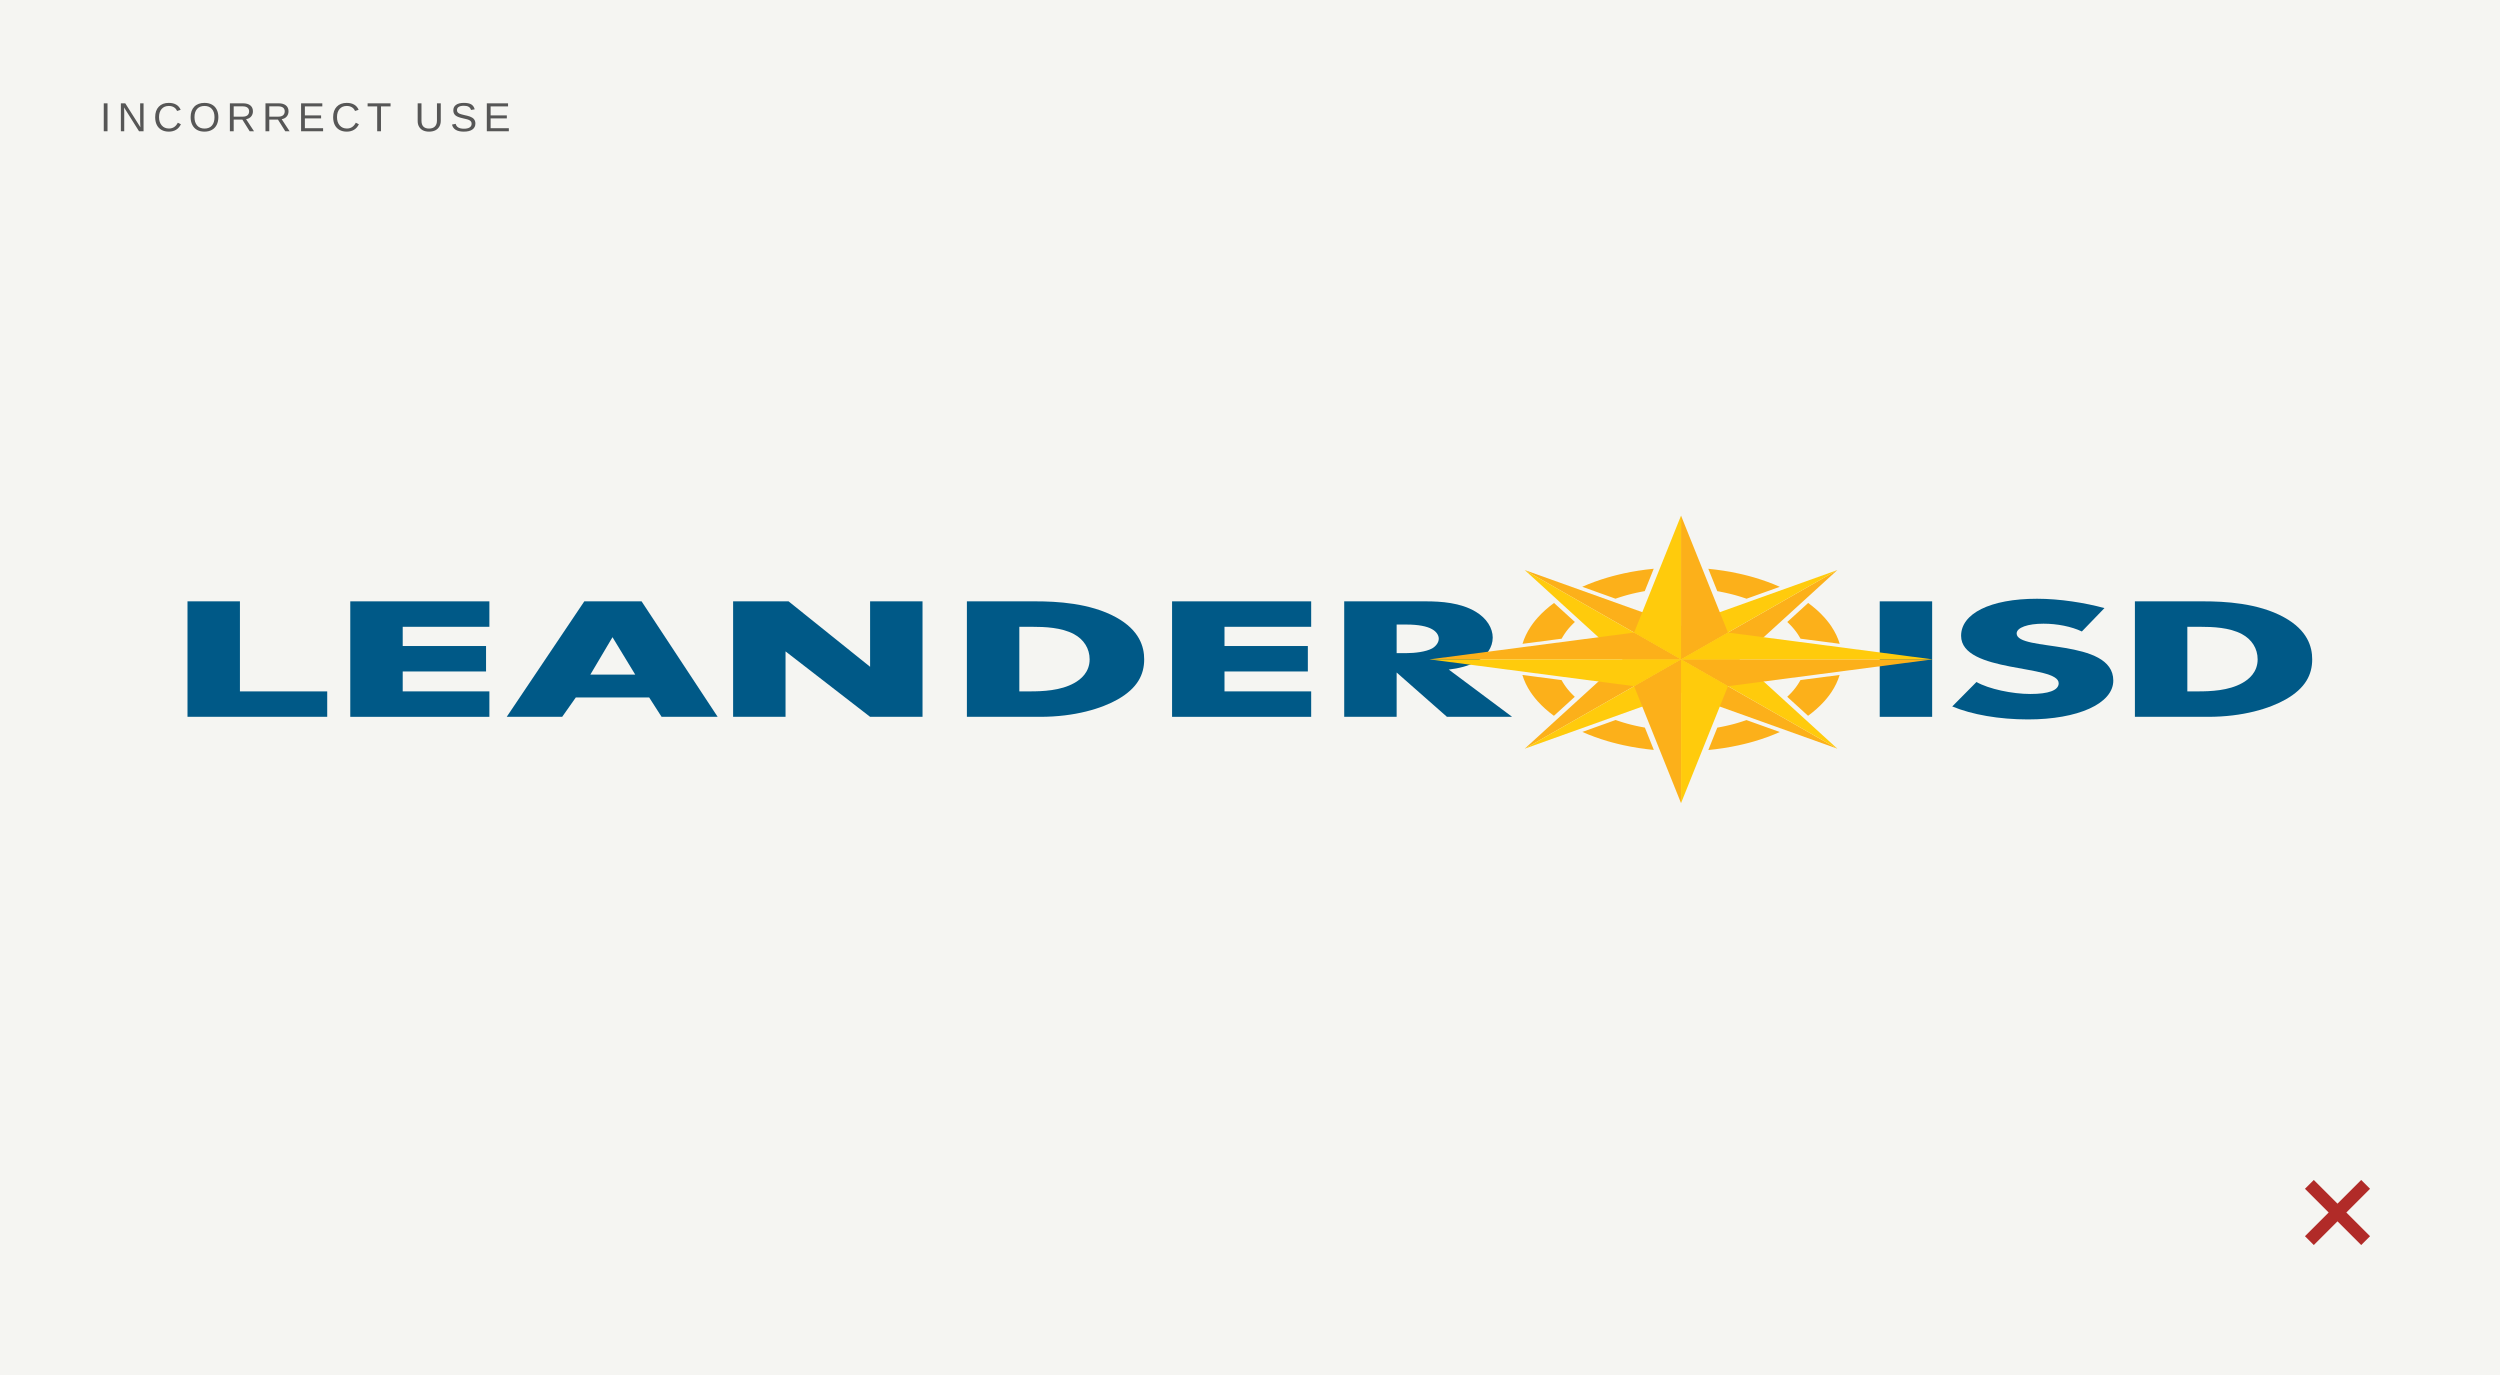
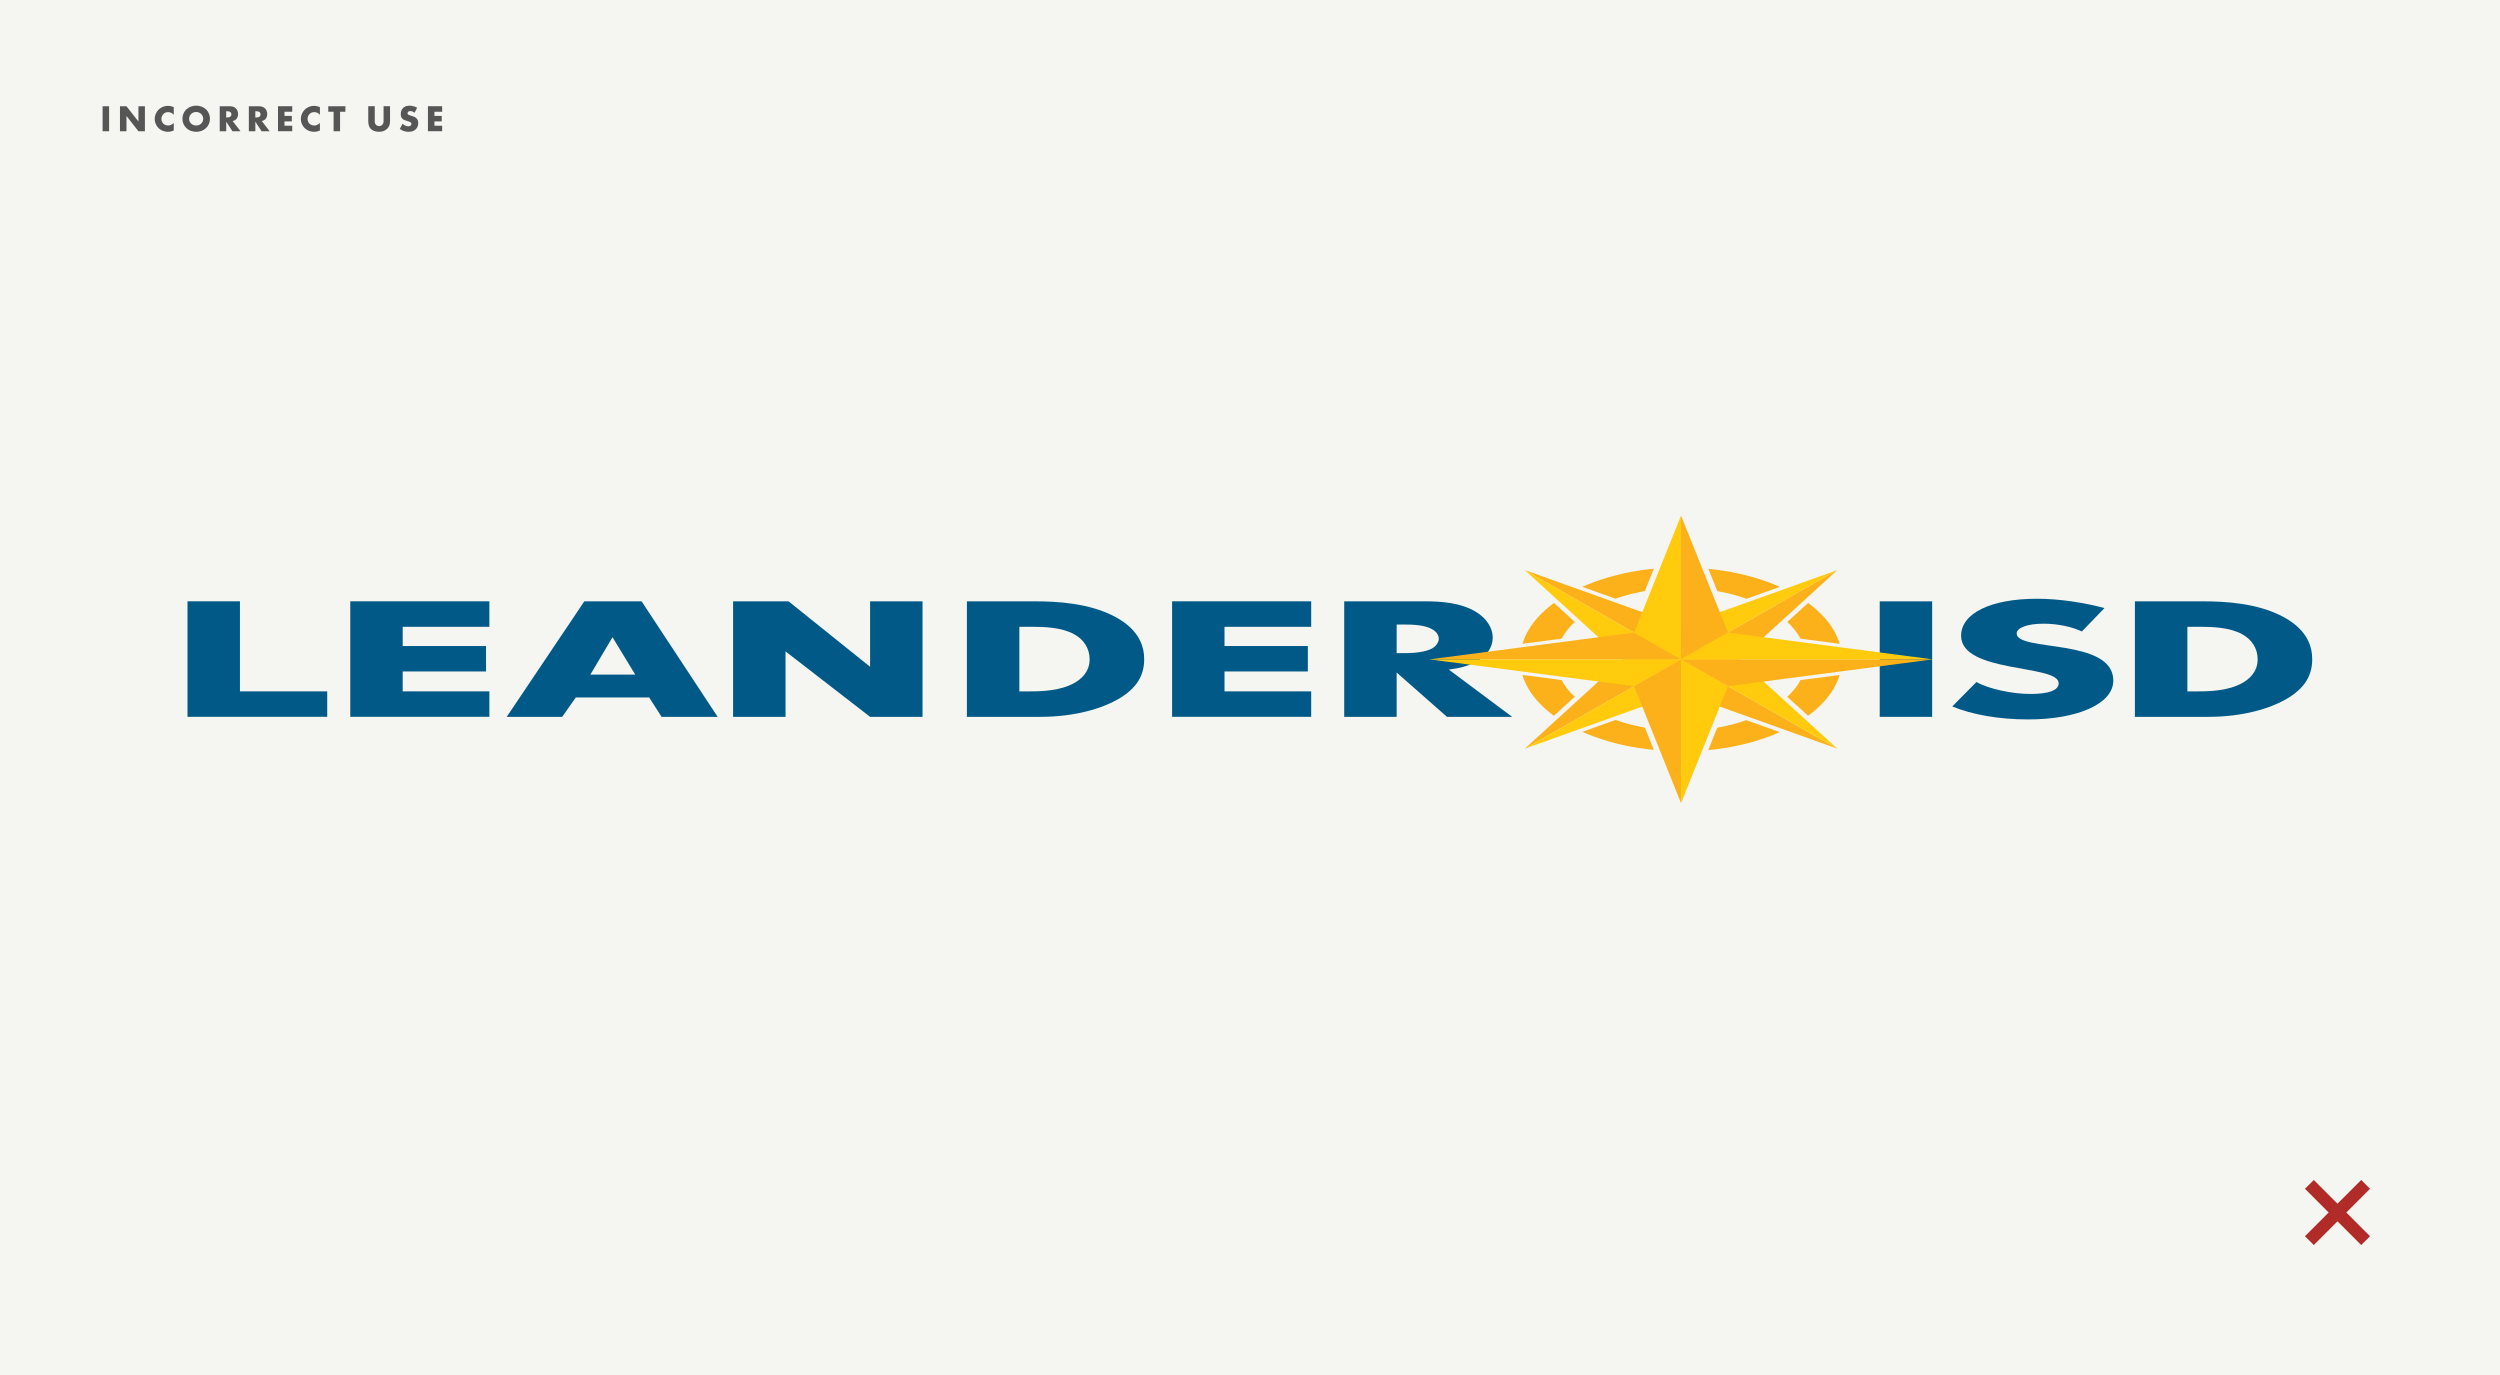
- <svg xmlns="http://www.w3.org/2000/svg" width="800" height="440" viewBox="0 0 800 440" role="img" aria-labelledby="title">
+ <svg xmlns="http://www.w3.org/2000/svg" id="Layer_2" data-name="Layer 2" viewBox="0 0 800 440">
  <defs>
-     <filter id="shadow" x="-30%" y="-50%" width="160%" height="200%">
-       <feDropShadow dx="7" dy="9" stdDeviation="3" flood-opacity=".5" />
-     </filter>
-     <linearGradient id="rainbow" x2="0" y2="1">
-       <stop stop-color="#8e247b" />
-       <stop offset="1" stop-color="#f36b32" />
-     </linearGradient>
+     <style>
+       .cls-1 {
+         fill: #ffcb0c;
+       }
+ 
+       .cls-2 {
+         isolation: isolate;
+       }
+ 
+       .cls-3 {
+         fill: #565656;
+       }
+ 
+       .cls-4 {
+         fill: #005987;
+       }
+ 
+       .cls-5 {
+         fill: #f5f5f2;
+       }
+ 
+       .cls-6 {
+         fill: #fcb01a;
+       }
+ 
+       .cls-7 {
+         stroke: #b12b28;
+         stroke-width: 4px;
+       }
+     </style>
  </defs>
-   <rect width="800" height="440" fill="#F5F5F2" />
-   <text x="32" y="42" font-family="Arial,sans-serif" font-size="13" letter-spacing="2" fill="#565656">INCORRECT USE</text>
-   <svg preserveAspectRatio="none" viewBox="0 0 1005 238" fill="none" x="60" y="165" width="680" height="92">
-     <path d="M24.797 70.964V145.496H66.076V166.566H0V70.964H24.797Z" fill="#005987" />
-     <path d="M142.773 92.034H101.78V107.943H141.197V129.013H101.78V145.496H142.773V166.566H76.984V70.964H142.773V92.034Z" fill="#005987" />
-     <path d="M218.338 150.513H183.651L177.201 166.566H150.972L187.665 70.964H214.755L250.731 166.566H224.214L218.338 150.513ZM211.745 131.593L200.995 100.634L190.531 131.593H211.745Z" fill="#005987" />
-     <path d="M258.041 166.566V70.964H284.271L322.827 125.143V70.964H347.623V166.566H322.827L282.837 112.387V166.566H258.041Z" fill="#005987" />
-     <path d="M368.608 166.566V70.964H401.144C410.747 70.964 426.801 72.254 439.127 84.15C450.307 94.9 452.457 108.66 452.457 118.98C452.457 131.593 449.304 142.773 439.987 152.09C432.39 159.686 419.634 166.566 403.294 166.566H368.608ZM393.404 145.496H398.421C404.441 145.496 412.897 144.923 419.347 138.617C422.501 135.607 426.657 129.587 426.657 118.98C426.657 110.093 423.934 102.497 419.204 98.053C413.327 92.607 405.587 92.034 399.424 92.034H393.404V145.496Z" fill="#005987" />
-     <path d="M531.433 92.034H490.44V107.943H529.856V129.013H490.44V145.496H531.433V166.566H465.643V70.964H531.433V92.034Z" fill="#005987" />
-     <path d="M585.756 70.964C592.922 70.964 602.096 72.11 609.119 79.42C614.566 85.01 617.289 93.324 617.289 100.92C617.289 109.09 614.422 116.257 609.692 120.843C605.966 124.427 600.949 126.577 596.506 127.437L626.462 166.566H595.646L571.853 129.873V166.566H547.056V70.964H585.756ZM571.853 113.82H576.583C580.309 113.82 585.613 112.817 588.622 109.95C590.486 108.087 591.776 104.933 591.776 101.924C591.776 98.913 590.629 95.904 588.479 93.897C586.186 91.604 582.029 90.17 576.583 90.17H571.853V113.82Z" fill="#005987" />
-     <path d="M825.118 70.964V166.566H800.322V70.964H825.118Z" fill="#005987" />
-     <path d="M906.617 76.554C897.386 72.153 885.533 68.814 874.726 68.814C852.394 68.814 838.806 81.226 838.806 99.473C838.806 130.633 884.959 123.008 884.959 138.746C884.959 144.737 880.043 147.647 871.543 147.647C863.044 147.647 851.878 143.533 846.073 137.728L834.621 157.966C843.909 164.732 856.766 168.716 870.44 168.716C894.004 168.716 910.788 155.716 910.788 136.538C910.788 101.107 865.079 112.917 865.079 97.566C865.079 92.664 870.368 89.454 877.764 89.454C884.228 89.454 891.022 91.804 895.924 95.904L906.603 76.554H906.617Z" fill="#005987" />
-     <path d="M921.007 166.566V70.964H953.544C963.147 70.964 979.2 72.254 991.527 84.15C1002.71 94.9 1004.86 108.66 1004.86 118.98C1004.86 131.593 1001.7 142.773 992.387 152.09C984.79 159.686 972.034 166.566 955.694 166.566H921.007ZM945.804 145.496H950.82C956.84 145.496 965.297 144.923 971.747 138.617C974.9 135.607 979.057 129.587 979.057 118.98C979.057 110.093 976.334 102.497 971.604 98.053C965.727 92.607 957.987 92.034 951.824 92.034H945.804V145.496Z" fill="#005987" />
-     <path d="M723.5 62.532C723.772 62.618 724.044 62.704 724.317 62.79C724.632 62.891 724.962 62.991 725.277 63.105C725.679 63.234 726.08 63.378 726.467 63.536C726.797 63.65 727.112 63.765 727.442 63.894C727.829 64.037 728.202 64.195 728.589 64.353C728.919 64.482 729.248 64.625 729.578 64.754C729.951 64.912 730.309 65.07 730.667 65.242C730.997 65.399 731.327 65.543 731.671 65.7C732.015 65.872 732.373 66.044 732.718 66.216C733.047 66.388 733.391 66.546 733.721 66.732C734.051 66.904 734.38 67.091 734.725 67.277C735.054 67.463 735.384 67.65 735.714 67.836C736.043 68.023 736.359 68.223 736.688 68.41C736.904 68.539 737.119 68.668 737.334 68.797L753.06 58.934C749.318 56.024 745.304 53.458 741.061 51.264C740.975 51.221 740.874 51.164 740.788 51.121C740.258 50.849 739.728 50.605 739.197 50.347C738.954 50.232 738.695 50.103 738.452 49.988C738.079 49.816 737.706 49.659 737.334 49.487C736.918 49.3 736.502 49.114 736.072 48.928C735.857 48.842 735.656 48.755 735.441 48.669C734.854 48.426 734.251 48.182 733.649 47.953C733.606 47.938 733.563 47.924 733.52 47.91C728.962 46.175 724.188 44.856 719.256 44.01L723.5 62.546V62.532Z" fill="#FCB01A" />
-     <path d="M737.334 169.232C737.119 169.361 736.903 169.49 736.674 169.619C736.359 169.805 736.029 170.006 735.699 170.193C735.37 170.379 735.04 170.565 734.71 170.752C734.38 170.938 734.051 171.11 733.721 171.296C733.391 171.468 733.047 171.64 732.718 171.812C732.373 171.984 732.029 172.156 731.685 172.329C731.356 172.486 731.026 172.644 730.682 172.787C730.323 172.945 729.951 173.117 729.592 173.275C729.263 173.418 728.933 173.547 728.603 173.676C728.216 173.834 727.843 173.991 727.456 174.135C727.141 174.264 726.811 174.379 726.482 174.493C726.08 174.637 725.679 174.78 725.277 174.923C724.962 175.038 724.632 175.138 724.317 175.239C724.044 175.325 723.772 175.425 723.5 175.511L719.256 194.047C724.188 193.201 728.947 191.897 733.506 190.162C733.549 190.148 733.606 190.133 733.649 190.105C734.251 189.875 734.839 189.632 735.427 189.388C735.642 189.302 735.857 189.216 736.072 189.13C736.488 188.958 736.904 188.757 737.319 188.585C737.692 188.413 738.079 188.255 738.452 188.083C738.695 187.969 738.939 187.84 739.197 187.725C739.728 187.467 740.258 187.209 740.788 186.951C740.874 186.908 740.975 186.851 741.061 186.807C745.304 184.628 749.332 182.048 753.06 179.138L737.334 169.275V169.232Z" fill="#FCB01A" />
-     <path d="M762.822 136.145C762.736 136.418 762.65 136.69 762.564 136.963C762.464 137.292 762.363 137.608 762.249 137.923C762.12 138.324 761.976 138.726 761.819 139.127C761.704 139.457 761.589 139.772 761.46 140.102C761.317 140.489 761.159 140.862 761.002 141.249C760.873 141.579 760.729 141.908 760.6 142.238C760.442 142.611 760.285 142.969 760.113 143.328C759.969 143.657 759.812 143.987 759.654 144.317C759.482 144.661 759.31 145.019 759.138 145.363C758.966 145.693 758.808 146.037 758.636 146.367C758.464 146.696 758.278 147.041 758.091 147.37C757.905 147.7 757.733 148.03 757.532 148.359C757.346 148.689 757.16 149.004 756.959 149.32C756.83 149.535 756.701 149.764 756.572 149.979L766.435 165.705C769.345 161.978 771.911 157.964 774.09 153.721C774.147 153.621 774.19 153.52 774.248 153.42C774.506 152.904 774.764 152.388 775.007 151.857C775.136 151.599 775.265 151.341 775.38 151.083C775.552 150.725 775.71 150.352 775.868 149.994C776.054 149.564 776.255 149.134 776.441 148.703C776.527 148.503 776.599 148.302 776.685 148.101C776.928 147.499 777.186 146.897 777.416 146.281C777.416 146.252 777.444 146.209 777.459 146.18C779.208 141.607 780.512 136.834 781.358 131.888L762.822 136.131V136.145Z" fill="#FCB01A" />
-     <path d="M756.586 88.021C756.715 88.236 756.844 88.451 756.973 88.666C757.174 88.996 757.36 89.311 757.546 89.641C757.733 89.97 757.919 90.3 758.106 90.63C758.292 90.96 758.464 91.289 758.65 91.633C758.822 91.963 758.994 92.293 759.152 92.637C759.324 92.981 759.496 93.325 759.668 93.683C759.826 94.013 759.983 94.343 760.127 94.687C760.284 95.045 760.457 95.404 760.614 95.776C760.758 96.106 760.887 96.436 761.03 96.766C761.188 97.138 761.331 97.525 761.489 97.912C761.618 98.228 761.732 98.557 761.847 98.887C761.99 99.288 762.134 99.69 762.277 100.091C762.392 100.407 762.492 100.736 762.593 101.052C762.679 101.324 762.779 101.597 762.865 101.869L781.401 106.112C780.555 101.195 779.251 96.436 777.516 91.877C777.502 91.82 777.473 91.762 777.459 91.705C777.229 91.117 776.986 90.529 776.756 89.942C776.67 89.727 776.584 89.497 776.484 89.282C776.312 88.867 776.125 88.465 775.939 88.049C775.767 87.662 775.595 87.275 775.423 86.903C775.308 86.659 775.194 86.415 775.079 86.186C774.821 85.641 774.563 85.111 774.29 84.566C774.247 84.48 774.204 84.408 774.161 84.322C771.982 80.064 769.402 76.036 766.478 72.295L756.615 88.021H756.586Z" fill="#FCB01A" />
-     <path d="M649.886 101.855C649.972 101.582 650.073 101.31 650.159 101.038C650.259 100.722 650.359 100.407 650.474 100.091C650.617 99.69 650.761 99.289 650.904 98.887C651.019 98.558 651.133 98.242 651.262 97.912C651.406 97.525 651.563 97.153 651.721 96.766C651.85 96.436 651.994 96.106 652.123 95.776C652.28 95.404 652.438 95.045 652.61 94.687C652.768 94.357 652.911 94.013 653.069 93.683C653.241 93.339 653.413 92.995 653.585 92.651C653.757 92.322 653.915 91.977 654.101 91.648C654.273 91.318 654.459 90.988 654.631 90.659C654.818 90.329 655.004 89.985 655.19 89.655C655.377 89.325 655.563 89.01 655.764 88.695C655.893 88.48 656.022 88.25 656.151 88.035L646.288 72.309C643.378 76.051 640.797 80.064 638.618 84.322C638.575 84.408 638.532 84.494 638.489 84.58C638.217 85.111 637.959 85.641 637.701 86.186C637.586 86.43 637.457 86.673 637.343 86.917C637.171 87.29 636.998 87.677 636.841 88.049C636.654 88.465 636.468 88.881 636.296 89.297C636.21 89.512 636.124 89.727 636.038 89.942C635.794 90.529 635.551 91.117 635.321 91.719C635.307 91.762 635.278 91.82 635.264 91.877C633.529 96.436 632.225 101.195 631.379 106.127L649.915 101.883L649.886 101.855Z" fill="#FCB01A" />
-     <path d="M679.188 47.881C679.188 47.881 679.102 47.91 679.059 47.924C678.457 48.153 677.855 48.397 677.267 48.641C677.052 48.727 676.852 48.813 676.637 48.899C676.207 49.085 675.791 49.272 675.375 49.458C675.002 49.63 674.63 49.788 674.257 49.96C673.999 50.074 673.755 50.203 673.497 50.318C672.967 50.576 672.436 50.82 671.92 51.092C671.82 51.135 671.734 51.193 671.633 51.236C667.39 53.414 663.376 55.995 659.635 58.905L675.361 68.768C675.576 68.639 675.791 68.51 676.006 68.381C676.336 68.18 676.651 67.994 676.981 67.808C677.31 67.621 677.64 67.435 677.97 67.248C678.3 67.062 678.629 66.89 678.973 66.704C679.303 66.532 679.647 66.36 679.977 66.188C680.321 66.016 680.665 65.844 681.023 65.671C681.353 65.514 681.683 65.37 682.027 65.213C682.385 65.055 682.758 64.883 683.116 64.725C683.446 64.582 683.776 64.453 684.105 64.324C684.493 64.166 684.865 64.008 685.252 63.865C685.582 63.736 685.897 63.621 686.227 63.507C686.628 63.363 687.016 63.22 687.417 63.077C687.732 62.962 688.062 62.862 688.377 62.761C688.65 62.675 688.922 62.575 689.195 62.503L693.438 43.967C688.506 44.813 683.733 46.118 679.174 47.852L679.188 47.881Z" fill="#FCB01A" />
-     <path d="M656.122 149.979C655.993 149.764 655.864 149.549 655.735 149.334C655.549 149.019 655.348 148.689 655.162 148.359C654.975 148.03 654.789 147.7 654.603 147.356C654.416 147.026 654.244 146.697 654.058 146.367C653.886 146.037 653.714 145.693 653.542 145.363C653.37 145.019 653.198 144.675 653.026 144.317C652.868 143.987 652.725 143.657 652.567 143.328C652.395 142.969 652.237 142.597 652.08 142.224C651.936 141.894 651.807 141.579 651.678 141.249C651.52 140.862 651.363 140.489 651.219 140.102C651.09 139.787 650.976 139.457 650.861 139.127C650.718 138.726 650.574 138.325 650.431 137.923C650.316 137.608 650.216 137.278 650.116 136.963C650.03 136.69 649.929 136.418 649.857 136.146L631.322 131.902C632.167 136.834 633.472 141.607 635.221 146.18C635.235 146.223 635.249 146.252 635.264 146.295C635.493 146.897 635.737 147.499 635.995 148.101C636.081 148.302 636.167 148.517 636.253 148.718C636.439 149.148 636.626 149.578 636.812 149.994C636.97 150.366 637.142 150.725 637.3 151.098C637.414 151.356 637.543 151.614 637.672 151.872C637.93 152.402 638.174 152.918 638.432 153.434C638.475 153.535 638.532 153.621 638.575 153.721C640.754 157.964 643.32 161.978 646.231 165.72L656.093 149.994L656.122 149.979Z" fill="#FCB01A" />
-     <path d="M689.209 175.468C688.937 175.382 688.664 175.296 688.392 175.196C688.076 175.095 687.747 174.995 687.431 174.88C687.03 174.737 686.628 174.594 686.227 174.45C685.897 174.336 685.582 174.221 685.252 174.092C684.865 173.948 684.478 173.791 684.105 173.633C683.776 173.504 683.446 173.361 683.131 173.232C682.758 173.074 682.399 172.916 682.041 172.744C681.711 172.587 681.382 172.443 681.052 172.286C680.708 172.113 680.364 171.941 680.02 171.769C679.69 171.597 679.346 171.44 679.016 171.253C678.687 171.081 678.357 170.895 678.027 170.709C677.697 170.522 677.353 170.336 677.038 170.15C676.708 169.963 676.393 169.762 676.063 169.576C675.848 169.447 675.619 169.318 675.404 169.189L659.677 179.052C663.419 181.962 667.433 184.528 671.676 186.722C671.777 186.765 671.863 186.822 671.963 186.865C672.494 187.137 673.024 187.381 673.554 187.639C673.798 187.754 674.056 187.883 674.3 187.997C674.673 188.169 675.045 188.341 675.432 188.499C675.848 188.685 676.264 188.872 676.68 189.058C676.895 189.144 677.11 189.23 677.31 189.316C677.898 189.56 678.5 189.804 679.088 190.033C679.131 190.047 679.174 190.062 679.217 190.076C683.776 191.811 688.549 193.13 693.481 193.961L689.238 175.425L689.209 175.468Z" fill="#FCB01A" />
-     <path d="M632.426 45.071L706.354 119V91.418L632.426 45.071Z" fill="#FCB01A" />
-     <path d="M632.426 192.929L706.354 119H678.773L632.426 192.929Z" fill="#FCB01A" />
-     <path d="M780.283 192.929L706.354 119V146.582L780.283 192.929Z" fill="#FCB01A" />
-     <path d="M780.283 45.071L706.354 119H733.936L780.283 45.071Z" fill="#FCB01A" />
-     <path d="M632.426 45.071L706.354 119H678.773L632.426 45.071Z" fill="#FFCB0C" />
-     <path d="M780.283 45.071L706.354 119V91.418L780.283 45.071Z" fill="#FFCB0C" />
-     <path d="M780.283 192.929L706.354 119H733.936L780.283 192.929Z" fill="#FFCB0C" />
-     <path d="M632.426 192.929L706.354 119V146.582L632.426 192.929Z" fill="#FFCB0C" />
-     <path d="M706.354 0V119L728.546 96.808L706.354 0Z" fill="#FCB01A" />
-     <path d="M587.354 119H706.354L684.163 96.808L587.354 119Z" fill="#FCB01A" />
-     <path d="M706.355 238V119L684.163 141.192L706.355 238Z" fill="#FCB01A" />
-     <path d="M825.354 119H706.354L728.546 141.192L825.354 119Z" fill="#FCB01A" />
-     <path d="M706.355 0V119L684.163 96.808L706.355 0Z" fill="#FFCB0C" />
-     <path d="M825.354 119H706.354L728.546 96.808L825.354 119Z" fill="#FFCB0C" />
-     <path d="M706.354 238V119L728.546 141.192L706.354 238Z" fill="#FFCB0C" />
-     <path d="M587.354 119H706.354L684.163 141.192L587.354 119Z" fill="#FFCB0C" />
-   </svg>
-   <g transform="translate(748 388)" stroke="#B12B28" stroke-width="4">
-     <path d="M-9-9 9 9M9-9-9 9" />
+   <g id="Layer_1-2" data-name="Layer 1">
+     <rect class="cls-5" width="800" height="440" />
+     <path class="cls-4" d="M76.78,192.43v28.81h27.93v8.14h-44.71v-36.96h16.78Z" />
+     <path class="cls-4" d="M156.6,200.58h-27.74v6.15h26.67v8.14h-26.67v6.37h27.74v8.14h-44.51v-36.96h44.51v8.14Z" />
+     <path class="cls-4" d="M207.73,223.18h-23.47l-4.36,6.21h-17.75l24.83-36.96h18.33l24.34,36.96h-17.94l-3.98-6.21ZM203.27,215.87l-7.27-11.97-7.08,11.97h14.35Z" />
+     <path class="cls-4" d="M234.59,229.39v-36.96h17.75l26.09,20.94v-20.94h16.78v36.96h-16.78l-27.06-20.94v20.94h-16.78Z" />
+     <path class="cls-4" d="M309.41,229.39v-36.96h22.01c6.5,0,17.36.5,25.7,5.1,7.56,4.16,9.02,9.47,9.02,13.46,0,4.88-2.13,9.2-8.44,12.8-5.14,2.94-13.77,5.6-24.83,5.6h-23.47ZM326.18,221.24h3.39c4.07,0,9.79-.22,14.16-2.66,2.13-1.16,4.95-3.49,4.95-7.59,0-3.44-1.84-6.37-5.04-8.09-3.98-2.11-9.21-2.33-13.38-2.33h-4.07v20.67Z" />
+     <path class="cls-4" d="M419.58,200.58h-27.74v6.15h26.67v8.14h-26.67v6.37h27.74v8.14h-44.51v-36.96h44.51v8.14Z" />
+     <path class="cls-4" d="M456.33,192.43c4.85,0,11.06.44,15.81,3.27,3.69,2.16,5.53,5.37,5.53,8.31,0,3.16-1.94,5.93-5.14,7.7-2.52,1.39-5.92,2.22-8.92,2.55l20.27,15.13h-20.85l-16.1-14.18v14.18h-16.78v-36.96h26.19ZM446.93,209h3.2c2.52,0,6.11-.39,8.15-1.5,1.26-.72,2.13-1.94,2.13-3.1s-.78-2.33-2.23-3.1c-1.55-.89-4.36-1.44-8.05-1.44h-3.2v9.14Z" />
+     <path class="cls-4" d="M618.29,192.43v36.96h-16.78v-36.96h16.78Z" />
+     <path class="cls-4" d="M673.43,194.59c-6.25-1.7-14.27-2.99-21.58-2.99-15.11,0-24.3,4.8-24.3,11.85,0,12.05,31.23,9.1,31.23,15.18,0,2.32-3.33,3.44-9.08,3.44s-13.31-1.59-17.23-3.83l-7.75,7.82c6.28,2.62,14.98,4.16,24.24,4.16,15.94,0,27.3-5.03,27.3-12.44,0-13.7-30.93-9.13-30.93-15.06,0-1.89,3.58-3.14,8.58-3.14,4.37,0,8.97.91,12.29,2.49l7.23-7.48h0Z" />
+     <path class="cls-4" d="M683.17,229.39v-36.96h22.02c6.5,0,17.36.5,25.7,5.1,7.57,4.16,9.02,9.47,9.02,13.46,0,4.88-2.14,9.2-8.44,12.8-5.14,2.94-13.77,5.6-24.83,5.6h-23.47ZM699.95,221.24h3.39c4.07,0,9.8-.22,14.16-2.66,2.13-1.16,4.95-3.49,4.95-7.59,0-3.44-1.84-6.37-5.04-8.09-3.98-2.11-9.21-2.33-13.38-2.33h-4.07v20.67Z" />
+     <path class="cls-6" d="M549.53,189.17c.18.03.37.07.55.1.21.04.44.08.65.12.27.05.54.11.81.17.22.04.44.09.66.14.26.06.51.12.78.18.22.05.45.11.67.16.25.06.49.12.74.19.22.06.45.12.68.18.23.07.47.13.71.2.22.07.46.13.68.2.22.07.45.14.68.21.22.07.45.14.67.22.22.07.44.15.66.22.15.05.29.1.44.15l10.64-3.81c-2.53-1.12-5.25-2.12-8.12-2.96-.06-.02-.13-.04-.18-.06-.36-.11-.72-.2-1.08-.3-.16-.04-.34-.09-.5-.14-.25-.07-.5-.13-.76-.19-.28-.07-.56-.14-.85-.22-.15-.03-.28-.07-.43-.1-.4-.09-.81-.19-1.21-.28-.03,0-.06-.01-.09-.02-3.08-.67-6.31-1.18-9.65-1.51l2.87,7.17h0Z" />
+     <path class="cls-6" d="M558.89,230.42c-.15.05-.29.1-.45.15-.21.07-.44.15-.66.22-.22.07-.45.14-.67.22-.22.07-.45.14-.67.21-.22.07-.46.13-.68.2-.23.07-.47.13-.7.2-.22.06-.45.12-.68.18-.24.06-.49.13-.74.19-.22.06-.45.11-.67.16-.26.06-.51.12-.78.18-.21.05-.44.09-.66.14-.27.06-.54.11-.82.17-.21.04-.44.08-.65.12-.18.03-.37.07-.55.11l-2.87,7.17c3.34-.33,6.56-.83,9.64-1.5.03,0,.07-.01.1-.02.41-.09.81-.18,1.2-.28.15-.03.29-.07.44-.1.28-.07.56-.14.84-.21.25-.07.51-.13.77-.19.16-.04.33-.09.5-.14.36-.1.72-.2,1.08-.3.06-.02.13-.04.18-.06,2.87-.84,5.6-1.84,8.12-2.96l-10.64-3.81v-.02Z" />
+     <path class="cls-6" d="M576.14,217.63c-.06.11-.12.21-.17.32-.07.13-.14.25-.21.37-.09.16-.18.31-.29.47-.08.13-.16.25-.24.38-.1.15-.2.29-.31.44-.09.13-.18.25-.27.38-.11.14-.21.28-.33.42-.1.13-.2.25-.31.38-.12.13-.23.27-.35.4-.12.13-.22.26-.34.39-.12.13-.24.26-.37.39-.13.13-.24.26-.38.38-.13.13-.25.25-.39.37-.09.08-.17.17-.26.25l6.67,6.08c1.97-1.44,3.71-2.99,5.18-4.63.04-.04.07-.08.11-.12.17-.2.35-.4.51-.6.09-.1.17-.2.25-.3.12-.14.22-.28.33-.42.13-.17.26-.33.39-.5.06-.08.11-.16.17-.23.16-.23.34-.47.49-.7,0-.01.02-.03.03-.04,1.18-1.77,2.07-3.61,2.64-5.52l-12.54,1.64h0Z" />
+     <path class="cls-6" d="M571.92,199.02c.09.08.17.17.26.25.14.13.26.25.39.38.13.13.25.25.38.38.13.13.24.25.37.39.12.13.23.25.34.39.12.13.23.27.35.4.11.13.21.25.31.39.11.14.22.28.33.42.1.13.18.25.28.38.11.14.2.29.31.44.09.12.16.25.24.38.1.16.19.31.29.47.08.12.15.25.21.37.06.11.13.21.18.32l12.54,1.64c-.57-1.9-1.45-3.74-2.63-5.5,0-.02-.03-.04-.04-.07-.16-.23-.32-.45-.48-.68-.06-.08-.12-.17-.18-.25-.12-.16-.24-.32-.37-.48-.12-.15-.23-.3-.35-.44-.08-.09-.15-.19-.23-.28-.17-.21-.35-.42-.53-.63-.03-.03-.06-.06-.09-.09-1.47-1.65-3.22-3.2-5.2-4.65l-6.67,6.08h-.02Z" />
+     <path class="cls-6" d="M499.72,204.37c.06-.11.13-.21.18-.32.07-.12.14-.24.21-.37.1-.16.19-.31.29-.47.08-.13.15-.25.24-.38.1-.15.2-.29.31-.44.09-.13.18-.25.27-.38.11-.14.21-.28.33-.42.11-.13.2-.26.31-.39.12-.13.23-.27.35-.4.12-.13.22-.26.35-.39.12-.13.24-.25.36-.38.13-.13.25-.26.38-.39.13-.13.25-.25.39-.37.09-.08.17-.17.26-.25l-6.67-6.08c-1.97,1.45-3.72,3-5.19,4.64-.03.03-.06.07-.09.1-.18.21-.36.41-.53.62-.08.09-.17.19-.24.28-.12.14-.23.29-.34.44-.13.16-.25.32-.37.48-.06.08-.12.17-.17.25-.17.23-.33.45-.49.69,0,.02-.03.04-.04.06-1.17,1.76-2.06,3.6-2.63,5.51l12.54-1.64h-.02Z" />
+     <path class="cls-6" d="M519.55,183.51s-.06.01-.09.02c-.41.09-.81.18-1.21.28-.15.03-.28.07-.43.1-.29.07-.57.14-.85.22-.25.07-.5.13-.76.19-.17.04-.34.09-.51.14-.36.1-.72.19-1.07.3-.07.02-.13.04-.19.06-2.87.84-5.59,1.84-8.12,2.96l10.64,3.81c.15-.05.29-.1.44-.15.22-.08.44-.15.66-.22.22-.07.45-.14.67-.22.22-.07.45-.14.68-.21.22-.07.46-.13.68-.2.23-.07.47-.13.71-.2.22-.06.45-.12.68-.18.24-.06.49-.13.74-.19.22-.06.45-.11.67-.16.26-.06.51-.12.78-.18.22-.05.44-.09.66-.14.27-.06.53-.11.81-.17.21-.04.44-.08.65-.12.18-.03.37-.07.55-.1l2.87-7.17c-3.34.33-6.57.83-9.65,1.5h0Z" />
+     <path class="cls-6" d="M503.94,222.98c-.09-.08-.17-.17-.26-.25-.13-.12-.26-.25-.39-.38-.13-.13-.25-.25-.38-.39-.13-.13-.24-.25-.37-.38-.12-.13-.23-.26-.35-.39-.12-.13-.23-.27-.35-.4-.11-.13-.2-.26-.31-.38-.12-.14-.22-.28-.33-.43-.1-.13-.18-.25-.27-.38-.11-.15-.21-.29-.31-.44-.09-.12-.16-.25-.24-.38-.1-.16-.19-.31-.29-.47-.08-.12-.15-.25-.21-.37-.06-.11-.13-.21-.18-.32l-12.54-1.64c.57,1.91,1.45,3.75,2.64,5.52,0,.02.02.03.03.04.15.23.32.47.49.7.06.08.12.16.17.24.13.17.25.33.38.49.11.14.22.28.33.43.08.1.16.2.25.3.17.2.34.4.51.6.03.04.07.07.1.11,1.47,1.64,3.21,3.19,5.18,4.64l6.67-6.08h.02Z" />
+     <path class="cls-6" d="M526.33,232.83c-.18-.03-.37-.07-.55-.11-.21-.04-.44-.08-.65-.12-.27-.06-.54-.11-.81-.17-.22-.04-.44-.09-.66-.14-.26-.06-.52-.12-.78-.18-.22-.05-.45-.11-.66-.16-.25-.06-.5-.12-.74-.19-.22-.06-.45-.12-.67-.18-.23-.07-.47-.13-.7-.2-.22-.07-.46-.13-.68-.2-.22-.07-.45-.14-.67-.21-.22-.07-.46-.14-.67-.22-.22-.07-.44-.15-.66-.22-.15-.05-.3-.1-.45-.15l-10.64,3.81c2.53,1.12,5.25,2.12,8.12,2.96.07.02.13.04.19.06.36.11.72.2,1.08.3.17.04.34.09.5.14.25.07.5.13.77.19.28.07.56.14.84.22.15.03.29.07.43.1.4.09.81.19,1.2.28.03,0,.06.01.09.02,3.08.67,6.31,1.18,9.65,1.5l-2.87-7.17-.02.02Z" />
+     <path class="cls-6" d="M487.91,182.42l50.02,28.58v-10.66l-50.02-17.92Z" />
+     <path class="cls-6" d="M487.91,239.58l50.02-28.58h-18.66l-31.36,28.58Z" />
+     <path class="cls-6" d="M587.95,239.58l-50.02-28.58v10.66l50.02,17.92Z" />
+     <path class="cls-6" d="M587.95,182.42l-50.02,28.58h18.66l31.36-28.58Z" />
+     <path class="cls-1" d="M487.91,182.42l50.02,28.58h-18.66l-31.36-28.58Z" />
+     <path class="cls-1" d="M587.95,182.42l-50.02,28.58v-10.66l50.02-17.92Z" />
+     <path class="cls-1" d="M587.95,239.58l-50.02-28.58h18.66l31.36,28.58Z" />
+     <path class="cls-1" d="M487.91,239.58l50.02-28.58v10.66l-50.02,17.92Z" />
+     <path class="cls-6" d="M537.93,165v46l15.02-8.58-15.02-37.42Z" />
+     <path class="cls-6" d="M457.41,211h80.52l-15.01-8.58-65.5,8.58Z" />
+     <path class="cls-6" d="M537.93,257v-46l-15.02,8.58,15.02,37.42Z" />
+     <path class="cls-6" d="M618.45,211h-80.52l15.02,8.58,65.5-8.58Z" />
+     <path class="cls-1" d="M537.93,165v46l-15.02-8.58,15.02-37.42Z" />
+     <path class="cls-1" d="M618.45,211h-80.52l15.02-8.58,65.5,8.58Z" />
+     <path class="cls-1" d="M537.93,257v-46l15.02,8.58-15.02,37.42Z" />
+     <path class="cls-1" d="M457.41,211h80.52l-15.01,8.58-65.5-8.58Z" />
+     <path class="cls-7" d="M739,379l18,18M757,379l-18,18" />
+     <g class="cls-2">
+       <path class="cls-3" d="M34.91,34v8h-2.08v-8h2.08Z" />
+       <path class="cls-3" d="M38.39,42v-8h2.08l3.83,4.89v-4.89h2.07v8h-2.07l-3.83-4.89v4.89h-2.08Z" />
+       <path class="cls-3" d="M55.6,41.78c-.83.3-1.28.4-1.8.4-1.39,0-2.43-.55-3.09-1.2-.78-.78-1.21-1.87-1.21-2.91,0-1.14.49-2.22,1.21-2.95.71-.72,1.78-1.25,3.02-1.25.38,0,1.01.06,1.87.41v2.48c-.67-.83-1.46-.88-1.81-.88-.6,0-1.06.18-1.44.53-.49.46-.7,1.08-.7,1.64s.23,1.16.65,1.56c.35.32.9.55,1.49.55.31,0,1.08-.04,1.81-.84v2.46Z" />
+       <path class="cls-3" d="M65.93,40.99c-.82.78-1.97,1.19-3.15,1.19s-2.34-.41-3.15-1.19c-.85-.82-1.26-1.93-1.26-2.99s.41-2.19,1.26-3c.82-.78,1.97-1.19,3.15-1.19s2.34.41,3.15,1.19c.85.8,1.26,1.93,1.26,3s-.41,2.17-1.26,2.99ZM61.15,36.47c-.43.42-.64,1.01-.64,1.57,0,.71.34,1.2.64,1.49.38.37.92.64,1.62.64s1.23-.25,1.61-.62c.37-.37.65-.92.65-1.54s-.28-1.17-.65-1.54c-.44-.42-1.06-.64-1.61-.64s-1.19.2-1.62.64Z" />
+       <path class="cls-3" d="M73.55,34c.6,0,1.37.1,1.96.71.46.47.68,1.16.68,1.8,0,.68-.24,1.28-.64,1.67-.31.3-.73.48-1.1.55l2.51,3.27h-2.58l-1.99-3.07v3.07h-2.08v-8h3.24ZM72.39,37.58h.4c.31,0,.76-.08,1.01-.32.16-.16.26-.42.26-.67s-.1-.5-.28-.67c-.19-.19-.54-.31-1-.31h-.4v1.98Z" />
+       <path class="cls-3" d="M82.87,34c.6,0,1.37.1,1.96.71.46.47.68,1.16.68,1.8,0,.68-.24,1.28-.64,1.67-.31.3-.73.48-1.1.55l2.51,3.27h-2.58l-1.99-3.07v3.07h-2.08v-8h3.24ZM81.71,37.58h.4c.31,0,.76-.08,1.01-.32.16-.16.26-.42.26-.67s-.1-.5-.28-.67c-.19-.19-.54-.31-1-.31h-.4v1.98Z" />
+       <path class="cls-3" d="M93.51,35.76h-2.47v1.33h2.34v1.76h-2.34v1.38h2.47v1.76h-4.55v-8h4.55v1.76Z" />
+       <path class="cls-3" d="M102.37,41.78c-.83.3-1.28.4-1.8.4-1.39,0-2.43-.55-3.09-1.2-.78-.78-1.21-1.87-1.21-2.91,0-1.14.49-2.22,1.21-2.95.71-.72,1.78-1.25,3.02-1.25.38,0,1.01.06,1.87.41v2.48c-.67-.83-1.46-.88-1.81-.88-.6,0-1.06.18-1.44.53-.49.46-.7,1.08-.7,1.64s.23,1.16.65,1.56c.35.32.9.55,1.49.55.31,0,1.08-.04,1.81-.84v2.46Z" />
+       <path class="cls-3" d="M108.82,35.76v6.24h-2.07v-6.24h-1.7v-1.76h5.48v1.76h-1.7Z" />
+       <path class="cls-3" d="M119.92,34v4.74c0,.33.01.85.41,1.23.24.23.62.38.98.38s.73-.14.96-.35c.48-.42.47-1.01.47-1.45v-4.56h2.07v4.59c0,.84-.04,1.71-.9,2.59-.67.68-1.51,1-2.64,1-1.26,0-2.16-.43-2.65-.96-.7-.76-.78-1.78-.78-2.63v-4.59h2.08Z" />
+       <path class="cls-3" d="M128.82,39.6c.44.42,1.12.82,1.83.82.42,0,.67-.13.8-.28.12-.12.2-.3.2-.5,0-.16-.06-.34-.23-.48-.2-.18-.52-.26-1.03-.42l-.54-.17c-.34-.11-.83-.29-1.15-.65-.41-.44-.46-1.01-.46-1.42,0-.98.38-1.58.73-1.93.41-.41,1.08-.76,2.05-.76.79,0,1.72.25,2.47.65l-.83,1.62c-.62-.49-1.09-.54-1.37-.54-.2,0-.48.05-.68.24-.12.12-.2.25-.2.43,0,.14.02.25.11.36.06.07.2.22.7.36l.64.19c.5.16,1.03.34,1.45.79.41.43.52.88.52,1.43,0,.73-.18,1.44-.76,2.01-.68.68-1.51.82-2.36.82-.5,0-.98-.05-1.57-.26-.13-.05-.64-.24-1.21-.64l.89-1.68Z" />
+       <path class="cls-3" d="M141.49,35.76h-2.47v1.33h2.34v1.76h-2.34v1.38h2.47v1.76h-4.55v-8h4.55v1.76Z" />
+     </g>
  </g>
</svg>
